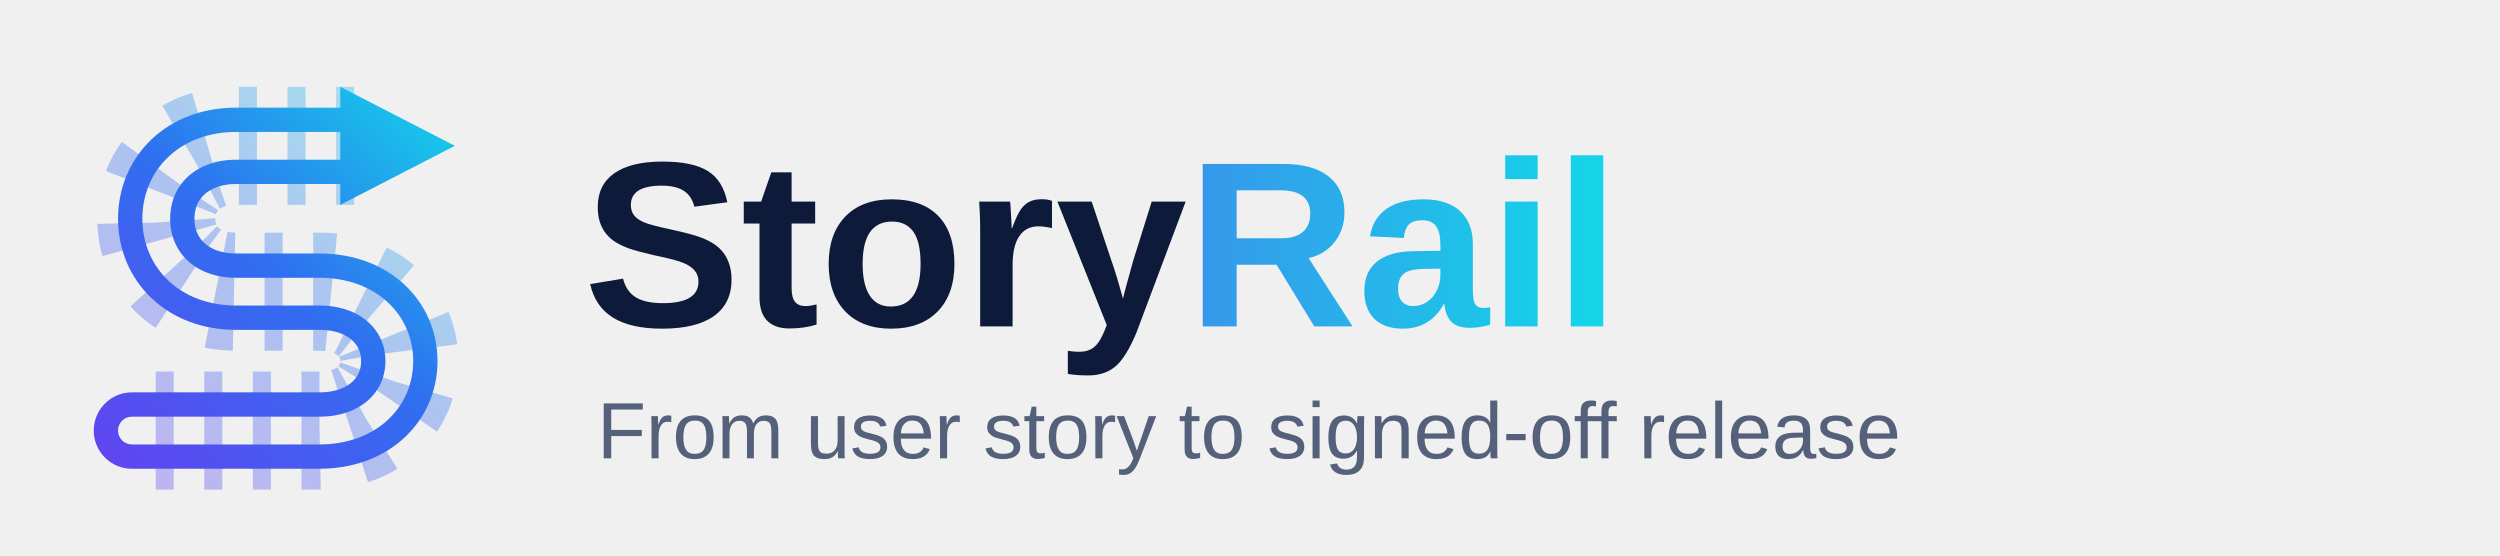
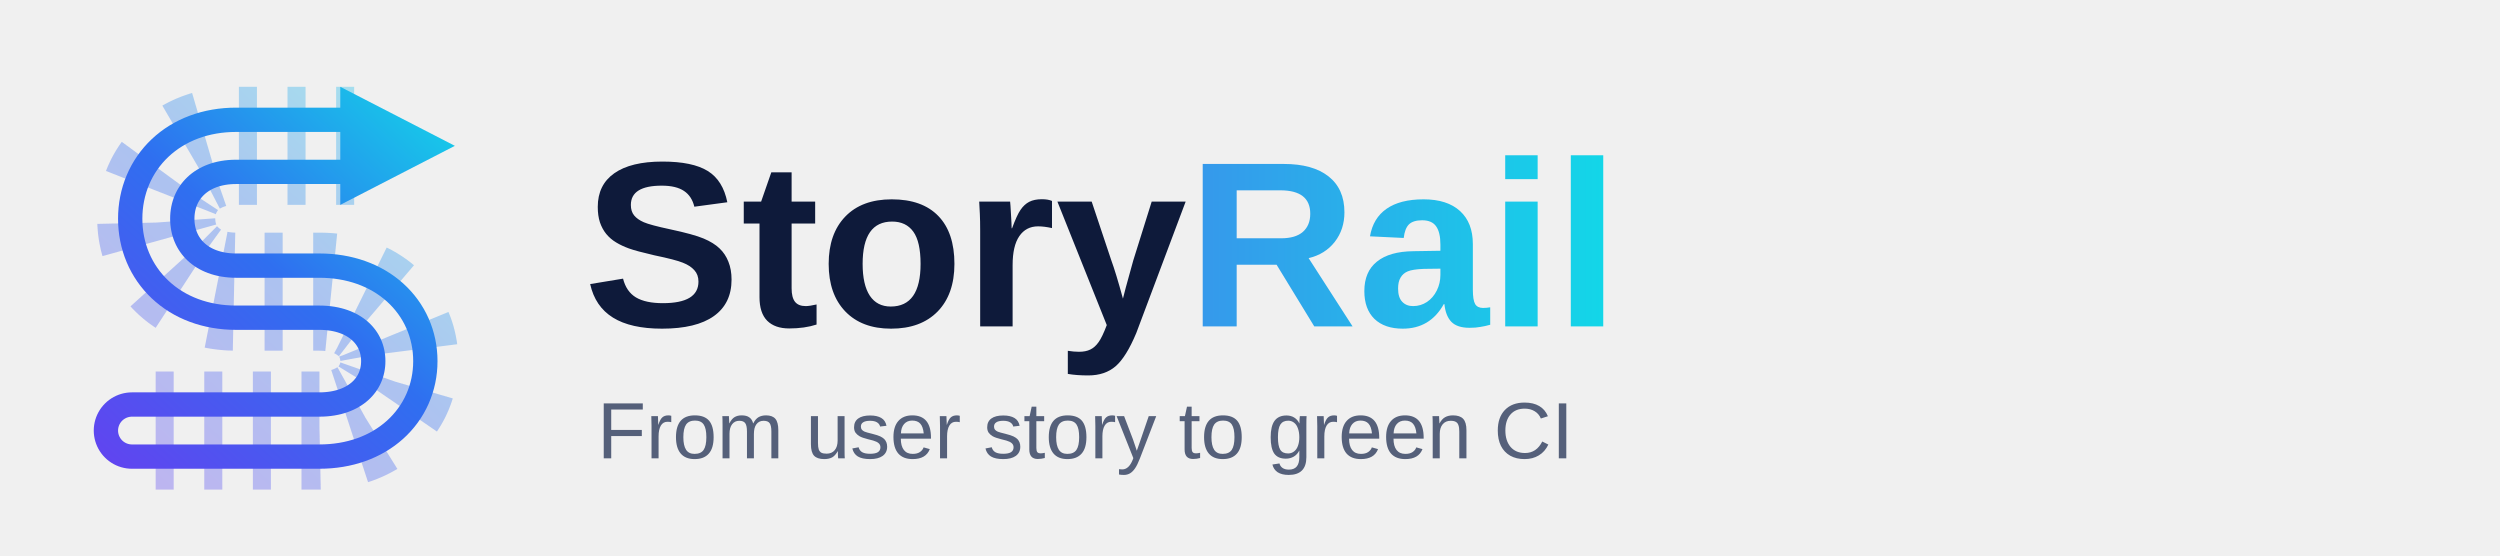
- <svg xmlns="http://www.w3.org/2000/svg" viewBox="0 0 360 80" role="img" aria-label="StoryRail: from user story to signed-off release">
+ <svg xmlns="http://www.w3.org/2000/svg" viewBox="0 0 360 80" role="img" aria-label="StoryRail: from user story to green CI">
  <defs>
    <linearGradient id="w-g" x1="8" y1="70" x2="62" y2="10" gradientUnits="userSpaceOnUse">
      <stop offset="0" stop-color="#6a3cf0" />
      <stop offset="0.55" stop-color="#2f6ff0" />
      <stop offset="1" stop-color="#13d6e8" />
    </linearGradient>
    <linearGradient id="w-t" x1="0" y1="0" x2="1" y2="0">
      <stop offset="0" stop-color="#6a3cf0" />
      <stop offset="1" stop-color="#13d6e8" />
    </linearGradient>
    <mask id="w-rails" maskUnits="userSpaceOnUse" x="0" y="0" width="80" height="80">
      <path d="M51 21H34c-7 0-11.5 4.6-11.5 10.5S27 42 34 42h12c7 0 11.5 4.4 11.5 10S53 62 46 62H19" fill="none" stroke="#fff" stroke-width="11" stroke-linecap="round" stroke-linejoin="round" />
      <path d="M51 21H34c-7 0-11.5 4.6-11.5 10.5S27 42 34 42h12c7 0 11.5 4.4 11.5 10S53 62 46 62H19" fill="none" stroke="#000" stroke-width="4" stroke-linecap="round" stroke-linejoin="round" />
    </mask>
  </defs>
  <path d="M51 21H34c-7 0-11.5 4.6-11.5 10.5S27 42 34 42h12c7 0 11.5 4.4 11.5 10S53 62 46 62H19" fill="none" stroke="url(#w-g)" stroke-opacity=".35" stroke-width="17" stroke-dasharray="2.6 4.4" stroke-linejoin="round" />
  <rect width="80" height="80" fill="url(#w-g)" mask="url(#w-rails)" />
  <path d="M49 12.5 65.5 21 49 29.5Z" fill="url(#w-g)" />
  <text x="84" y="47" font-family="'Plus Jakarta Sans','Segoe UI',Arial,sans-serif" font-weight="800" font-size="34" fill="#0e1a3a">Story<tspan fill="url(#w-t)">Rail</tspan>
  </text>
-   <text x="86" y="66" font-family="'Segoe UI',Arial,sans-serif" font-size="11.5" fill="#55607a">From user story to signed-off release</text>
+   <text x="86" y="66" font-family="'Segoe UI',Arial,sans-serif" font-size="11.5" fill="#55607a">From user story to green CI</text>
</svg>
